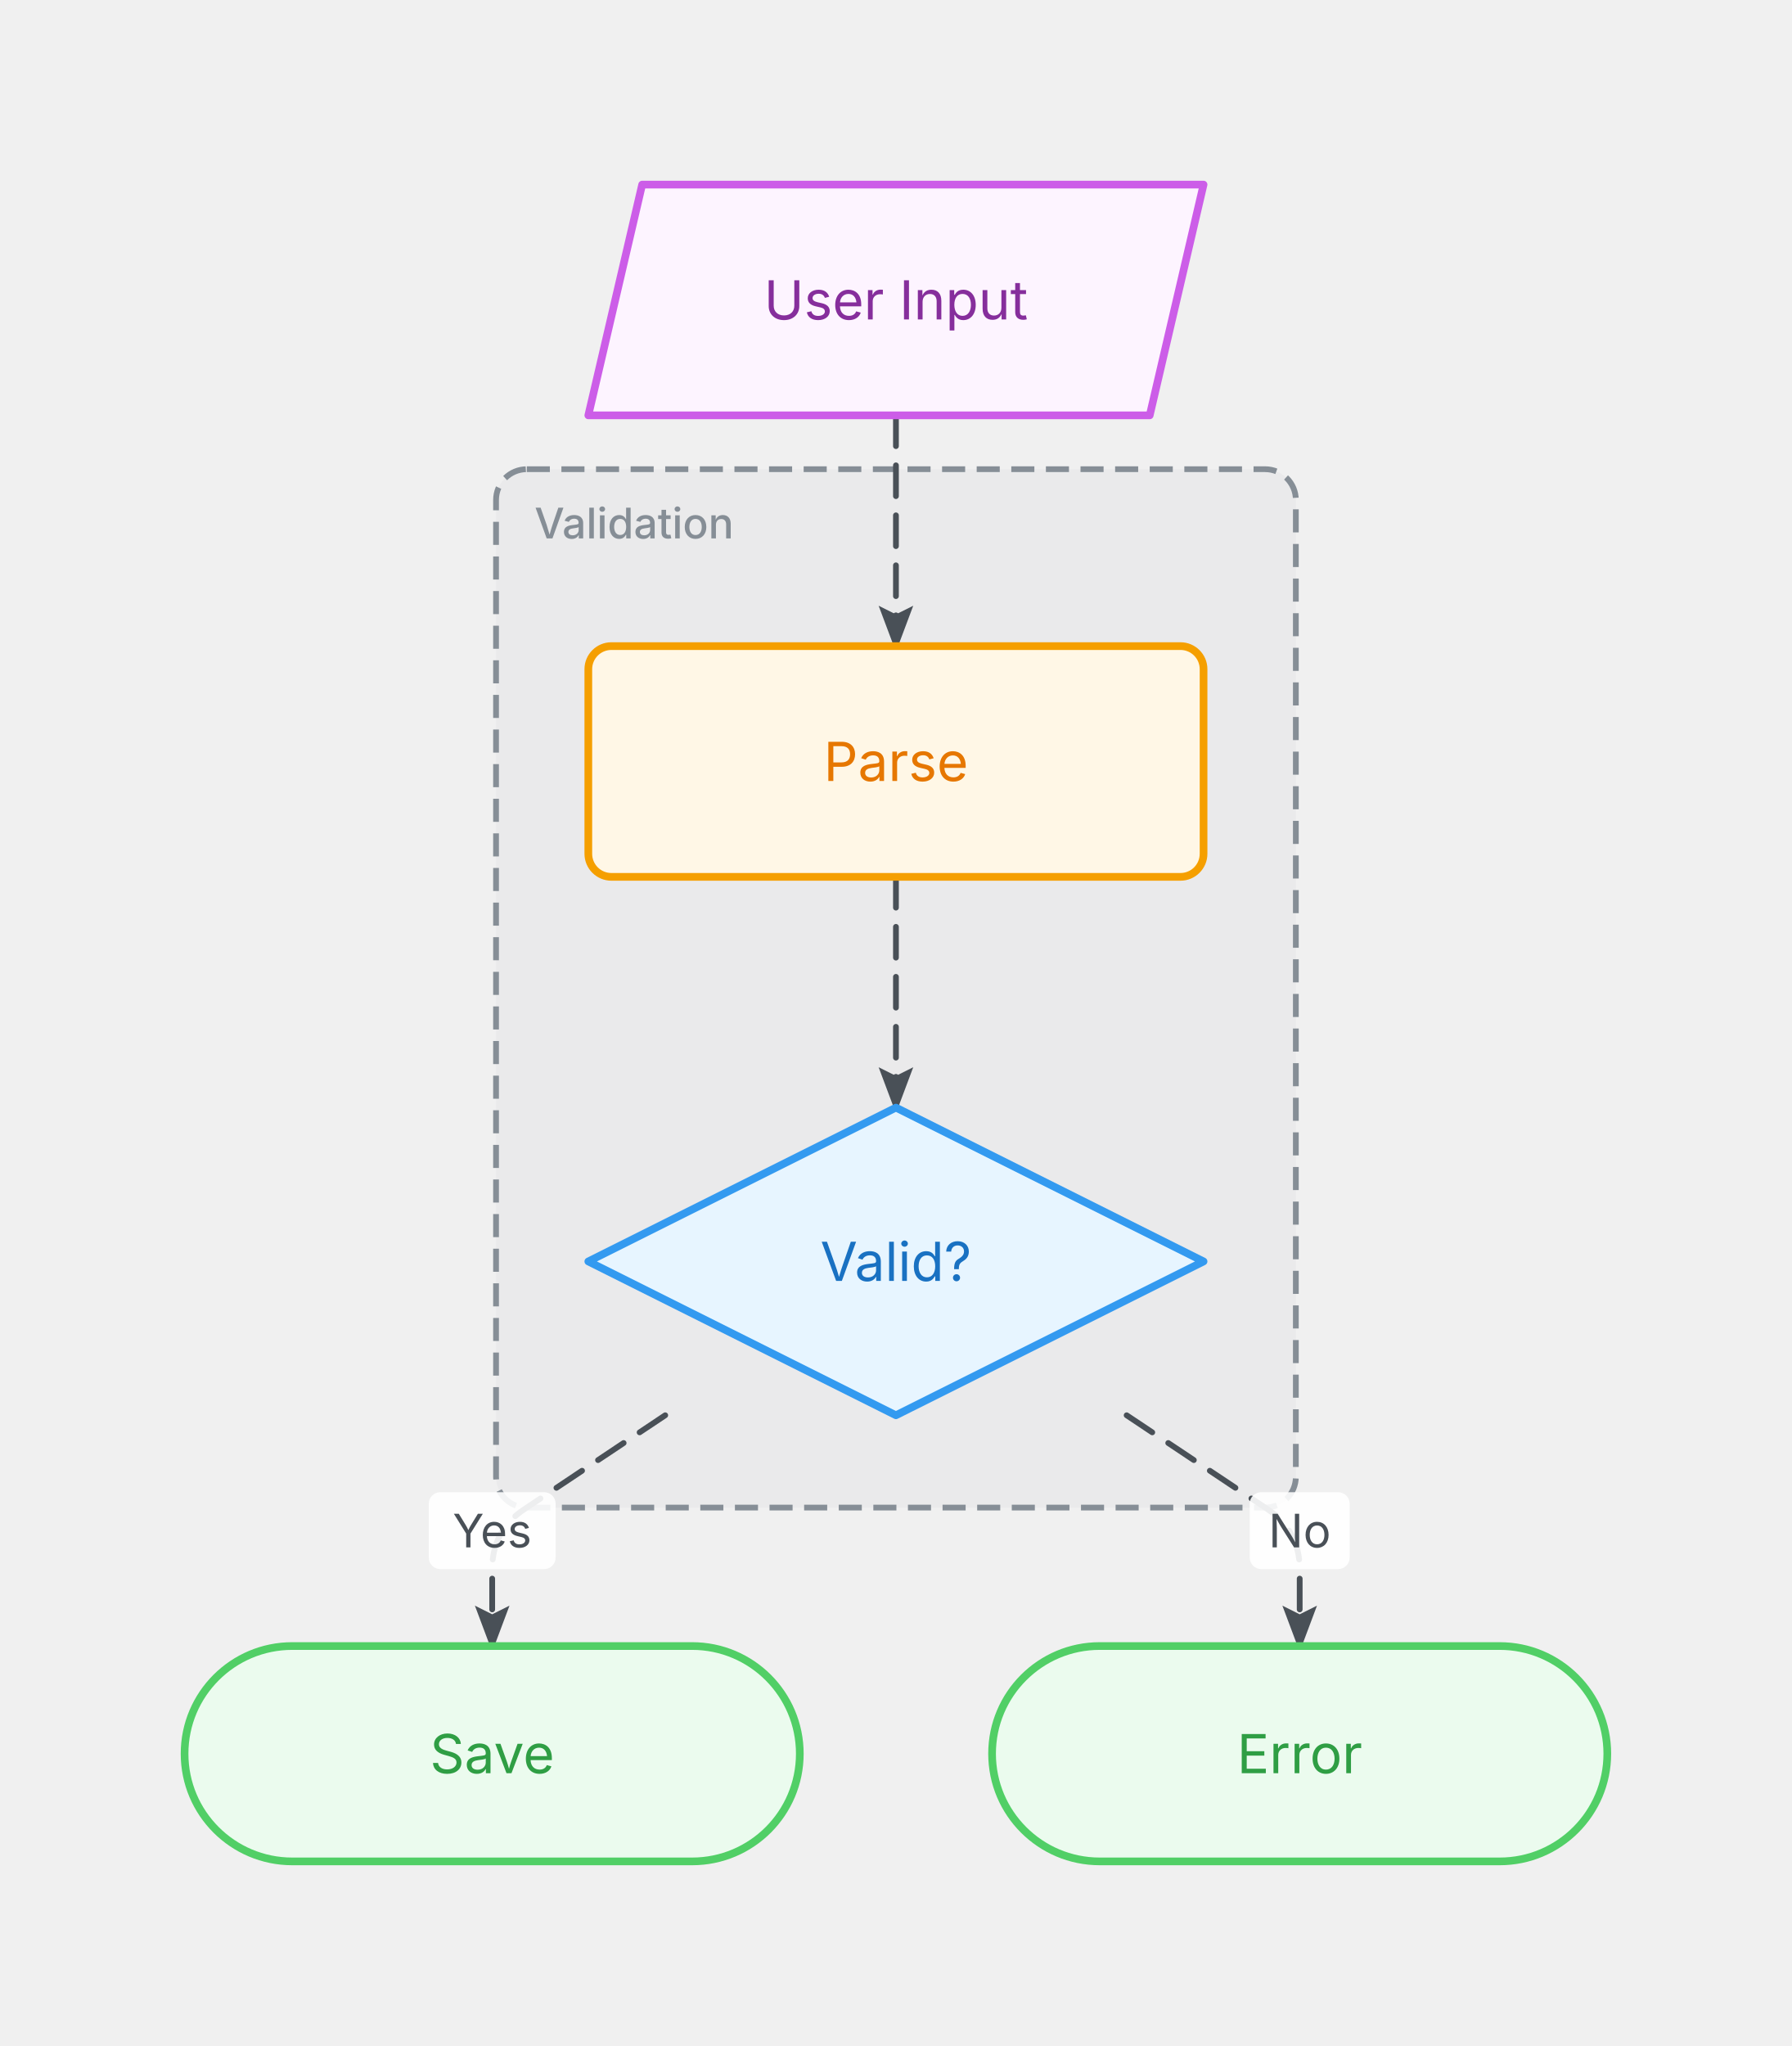
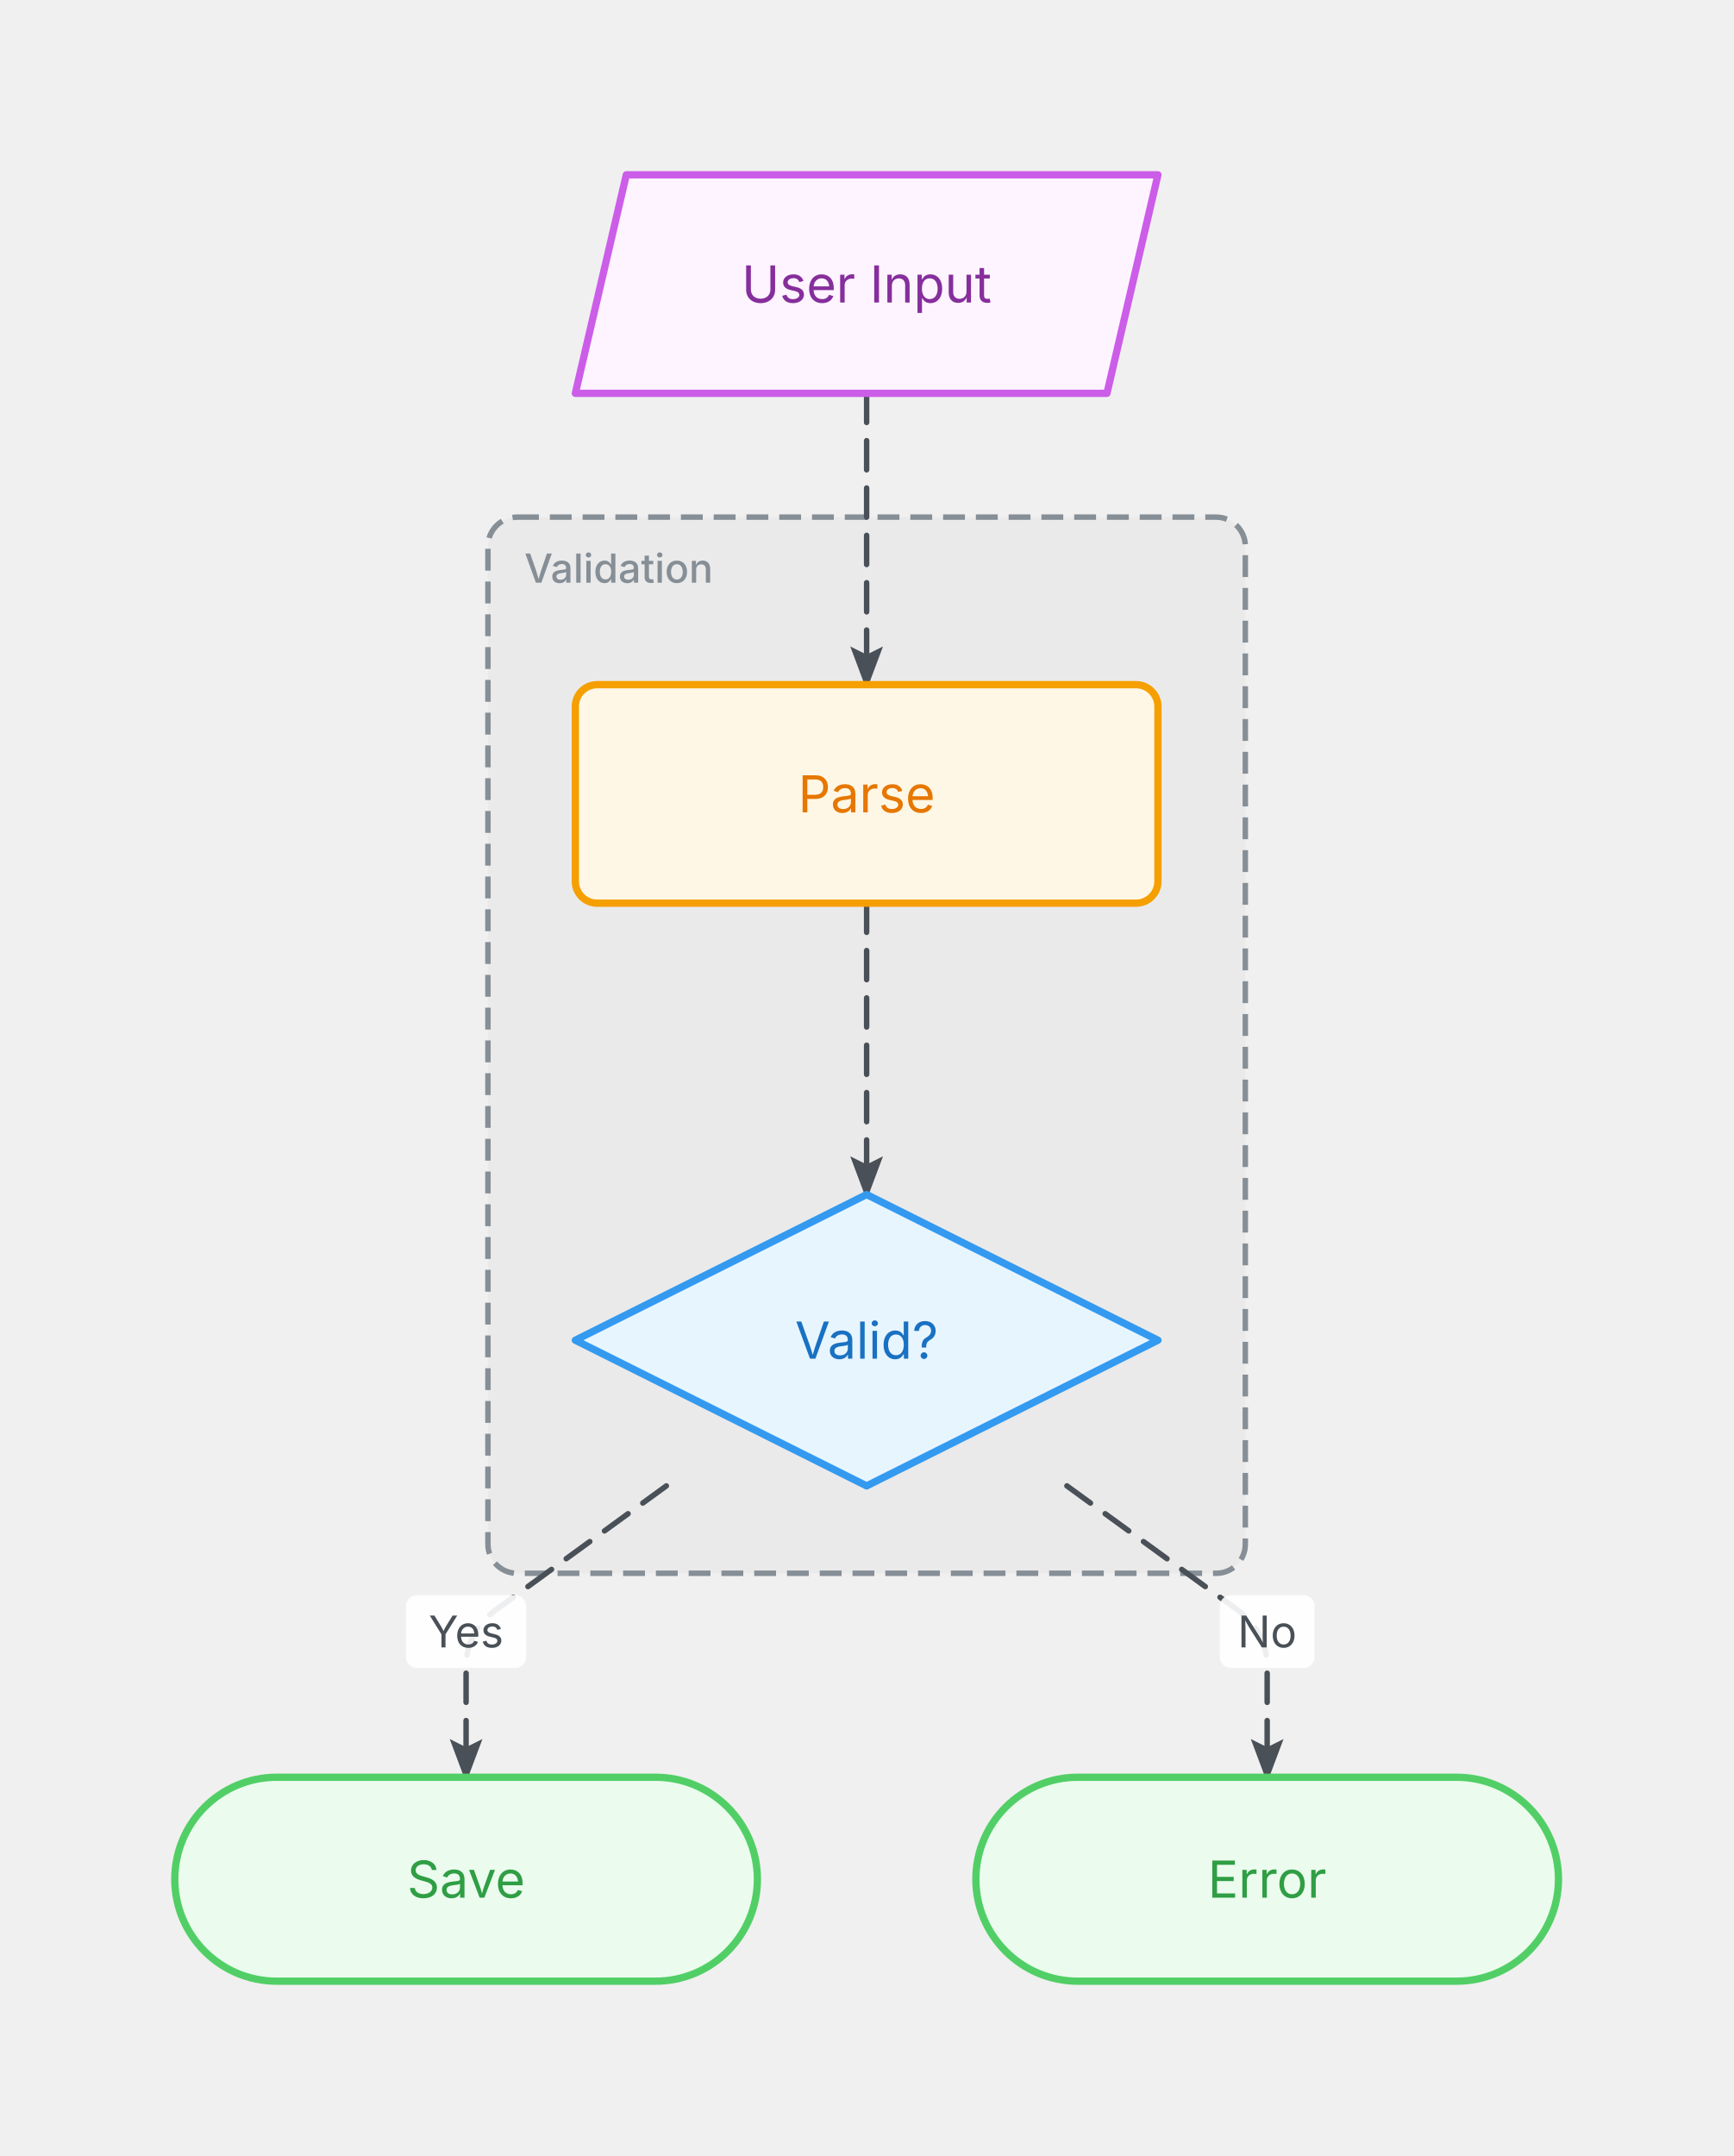
- <svg xmlns="http://www.w3.org/2000/svg" width="466" height="532" viewBox="-28 -28 466 532">
+ <svg xmlns="http://www.w3.org/2000/svg" width="476" height="592" viewBox="-28 -28 476 592">
  <defs>
    <marker id="arrowhead" markerWidth="8" markerHeight="6" refX="7" refY="3" orient="auto" markerUnits="strokeWidth">
      <polygon points="0 0, 8 3, 0 6, 1.5 3" fill="#495057" />
    </marker>
    <style>
      @keyframes ai-fc-flow { to { stroke-dashoffset: -26; } }
      .ai-fc-edge { animation: ai-fc-flow 1.2s linear infinite; }
    </style>
  </defs>
  <g class="flowchart">
    <g class="group" data-id="g1">
-       <rect x="101" y="94" width="208" height="270" rx="8" fill="rgba(134,142,150,0.06)" stroke="#868e96" stroke-width="1.5" stroke-dasharray="6 3" />
-       <text x="111" y="112" font-family="Inter, system-ui, -apple-system, sans-serif" font-size="11" fill="#868e96" font-weight="500">Validation</text>
+       <rect x="106" y="114" width="208" height="290" rx="8" fill="rgba(134,142,150,0.06)" stroke="#868e96" stroke-width="1.5" stroke-dasharray="6 3" />
+       <text x="116" y="132" font-family="Inter, system-ui, -apple-system, sans-serif" font-size="11" fill="#868e96" font-weight="500">Validation</text>
    </g>
    <g class="edge" data-from="input" data-to="parse">
-       <path d="M205,80 L205,100 Q205,110 205,120 L205,140" fill="none" stroke="#495057" stroke-width="1.5" stroke-linecap="round" stroke-linejoin="round" stroke-dasharray="8 5" class="ai-fc-edge" marker-end="url(#arrowhead)" />
+       <path d="M210,80 L210,110 Q210,120 210,130 L210,160" fill="none" stroke="#495057" stroke-width="1.5" stroke-linecap="round" stroke-linejoin="round" stroke-dasharray="8 5" class="ai-fc-edge" marker-end="url(#arrowhead)" />
    </g>
    <g class="edge" data-from="parse" data-to="valid">
-       <path d="M205,200 L205,220 Q205,230 205,240 L205,260" fill="none" stroke="#495057" stroke-width="1.5" stroke-linecap="round" stroke-linejoin="round" stroke-dasharray="8 5" class="ai-fc-edge" marker-end="url(#arrowhead)" />
+       <path d="M210,220 L210,250 Q210,260 210,270 L210,300" fill="none" stroke="#495057" stroke-width="1.5" stroke-linecap="round" stroke-linejoin="round" stroke-dasharray="8 5" class="ai-fc-edge" marker-end="url(#arrowhead)" />
    </g>
    <g class="edge" data-from="valid" data-to="save">
-       <path d="M145,340 L108.321,364.453 Q100,370 100,380 L100,400" fill="none" stroke="#495057" stroke-width="1.5" stroke-linecap="round" stroke-linejoin="round" stroke-dasharray="8 5" class="ai-fc-edge" marker-end="url(#arrowhead)" />
-       <rect x="83.5" y="360" width="33" height="20" fill="white" rx="3" opacity="0.9" />
-       <text x="100" y="370" text-anchor="middle" dominant-baseline="middle" font-family="Inter, system-ui, -apple-system, sans-serif" font-size="12" fill="#495057">Yes</text>
+       <path d="M155,380 L108.087,414.118 Q100,420 100,430 L100,460" fill="none" stroke="#495057" stroke-width="1.5" stroke-linecap="round" stroke-linejoin="round" stroke-dasharray="8 5" class="ai-fc-edge" marker-end="url(#arrowhead)" />
+       <rect x="83.5" y="410" width="33" height="20" fill="white" rx="3" opacity="0.9" />
+       <text x="100" y="420" text-anchor="middle" dominant-baseline="middle" font-family="Inter, system-ui, -apple-system, sans-serif" font-size="12" fill="#495057">Yes</text>
    </g>
    <g class="edge" data-from="valid" data-to="error">
-       <path d="M265,340 L301.679,364.453 Q310,370 310,380 L310,400" fill="none" stroke="#495057" stroke-width="1.5" stroke-linecap="round" stroke-linejoin="round" stroke-dasharray="8 5" class="ai-fc-edge" marker-end="url(#arrowhead)" />
-       <rect x="297" y="360" width="26" height="20" fill="white" rx="3" opacity="0.9" />
-       <text x="310" y="370" text-anchor="middle" dominant-baseline="middle" font-family="Inter, system-ui, -apple-system, sans-serif" font-size="12" fill="#495057">No</text>
+       <path d="M265,380 L311.913,414.118 Q320,420 320,430 L320,460" fill="none" stroke="#495057" stroke-width="1.5" stroke-linecap="round" stroke-linejoin="round" stroke-dasharray="8 5" class="ai-fc-edge" marker-end="url(#arrowhead)" />
+       <rect x="307" y="410" width="26" height="20" fill="white" rx="3" opacity="0.9" />
+       <text x="320" y="420" text-anchor="middle" dominant-baseline="middle" font-family="Inter, system-ui, -apple-system, sans-serif" font-size="12" fill="#495057">No</text>
    </g>
    <g class="node node-io" data-id="input">
-       <polygon points="139,20 285,20 271,80 125,80" fill="#fdf4ff" stroke="#cc5de8" stroke-width="2" stroke-linejoin="round" />
-       <text x="205" y="50" text-anchor="middle" dominant-baseline="middle" font-family="Inter, system-ui, -apple-system, sans-serif" font-size="14" fill="#862e9c">User Input</text>
+       <polygon points="144,20 290,20 276,80 130,80" fill="#fdf4ff" stroke="#cc5de8" stroke-width="2" stroke-linejoin="round" />
+       <text x="210" y="50" text-anchor="middle" dominant-baseline="middle" font-family="Inter, system-ui, -apple-system, sans-serif" font-size="14" fill="#862e9c">User Input</text>
    </g>
    <g class="node node-process" data-id="parse">
-       <rect x="125" y="140" width="160" height="60" rx="6" ry="6" fill="#fff7e6" stroke="#f59f00" stroke-width="2" />
-       <text x="205" y="170" text-anchor="middle" dominant-baseline="middle" font-family="Inter, system-ui, -apple-system, sans-serif" font-size="14" fill="#e67700">Parse</text>
+       <rect x="130" y="160" width="160" height="60" rx="6" ry="6" fill="#fff7e6" stroke="#f59f00" stroke-width="2" />
+       <text x="210" y="190" text-anchor="middle" dominant-baseline="middle" font-family="Inter, system-ui, -apple-system, sans-serif" font-size="14" fill="#e67700">Parse</text>
    </g>
    <g class="node node-decision" data-id="valid">
-       <polygon points="205,260 285,300 205,340 125,300" fill="#e7f5ff" stroke="#339af0" stroke-width="2" stroke-linejoin="round" />
-       <text x="205" y="300" text-anchor="middle" dominant-baseline="middle" font-family="Inter, system-ui, -apple-system, sans-serif" font-size="14" fill="#1971c2">Valid?</text>
+       <polygon points="210,300 290,340 210,380 130,340" fill="#e7f5ff" stroke="#339af0" stroke-width="2" stroke-linejoin="round" />
+       <text x="210" y="340" text-anchor="middle" dominant-baseline="middle" font-family="Inter, system-ui, -apple-system, sans-serif" font-size="14" fill="#1971c2">Valid?</text>
    </g>
    <g class="node node-terminal" data-id="save">
-       <rect x="20" y="400" width="160" height="56" rx="28" ry="28" fill="#ebfbee" stroke="#51cf66" stroke-width="2" />
-       <text x="100" y="428" text-anchor="middle" dominant-baseline="middle" font-family="Inter, system-ui, -apple-system, sans-serif" font-size="14" fill="#2f9e44">Save</text>
+       <rect x="20" y="460" width="160" height="56" rx="28" ry="28" fill="#ebfbee" stroke="#51cf66" stroke-width="2" />
+       <text x="100" y="488" text-anchor="middle" dominant-baseline="middle" font-family="Inter, system-ui, -apple-system, sans-serif" font-size="14" fill="#2f9e44">Save</text>
    </g>
    <g class="node node-terminal" data-id="error">
-       <rect x="230" y="400" width="160" height="56" rx="28" ry="28" fill="#ebfbee" stroke="#51cf66" stroke-width="2" />
-       <text x="310" y="428" text-anchor="middle" dominant-baseline="middle" font-family="Inter, system-ui, -apple-system, sans-serif" font-size="14" fill="#2f9e44">Error</text>
+       <rect x="240" y="460" width="160" height="56" rx="28" ry="28" fill="#ebfbee" stroke="#51cf66" stroke-width="2" />
+       <text x="320" y="488" text-anchor="middle" dominant-baseline="middle" font-family="Inter, system-ui, -apple-system, sans-serif" font-size="14" fill="#2f9e44">Error</text>
    </g>
  </g>
</svg>
